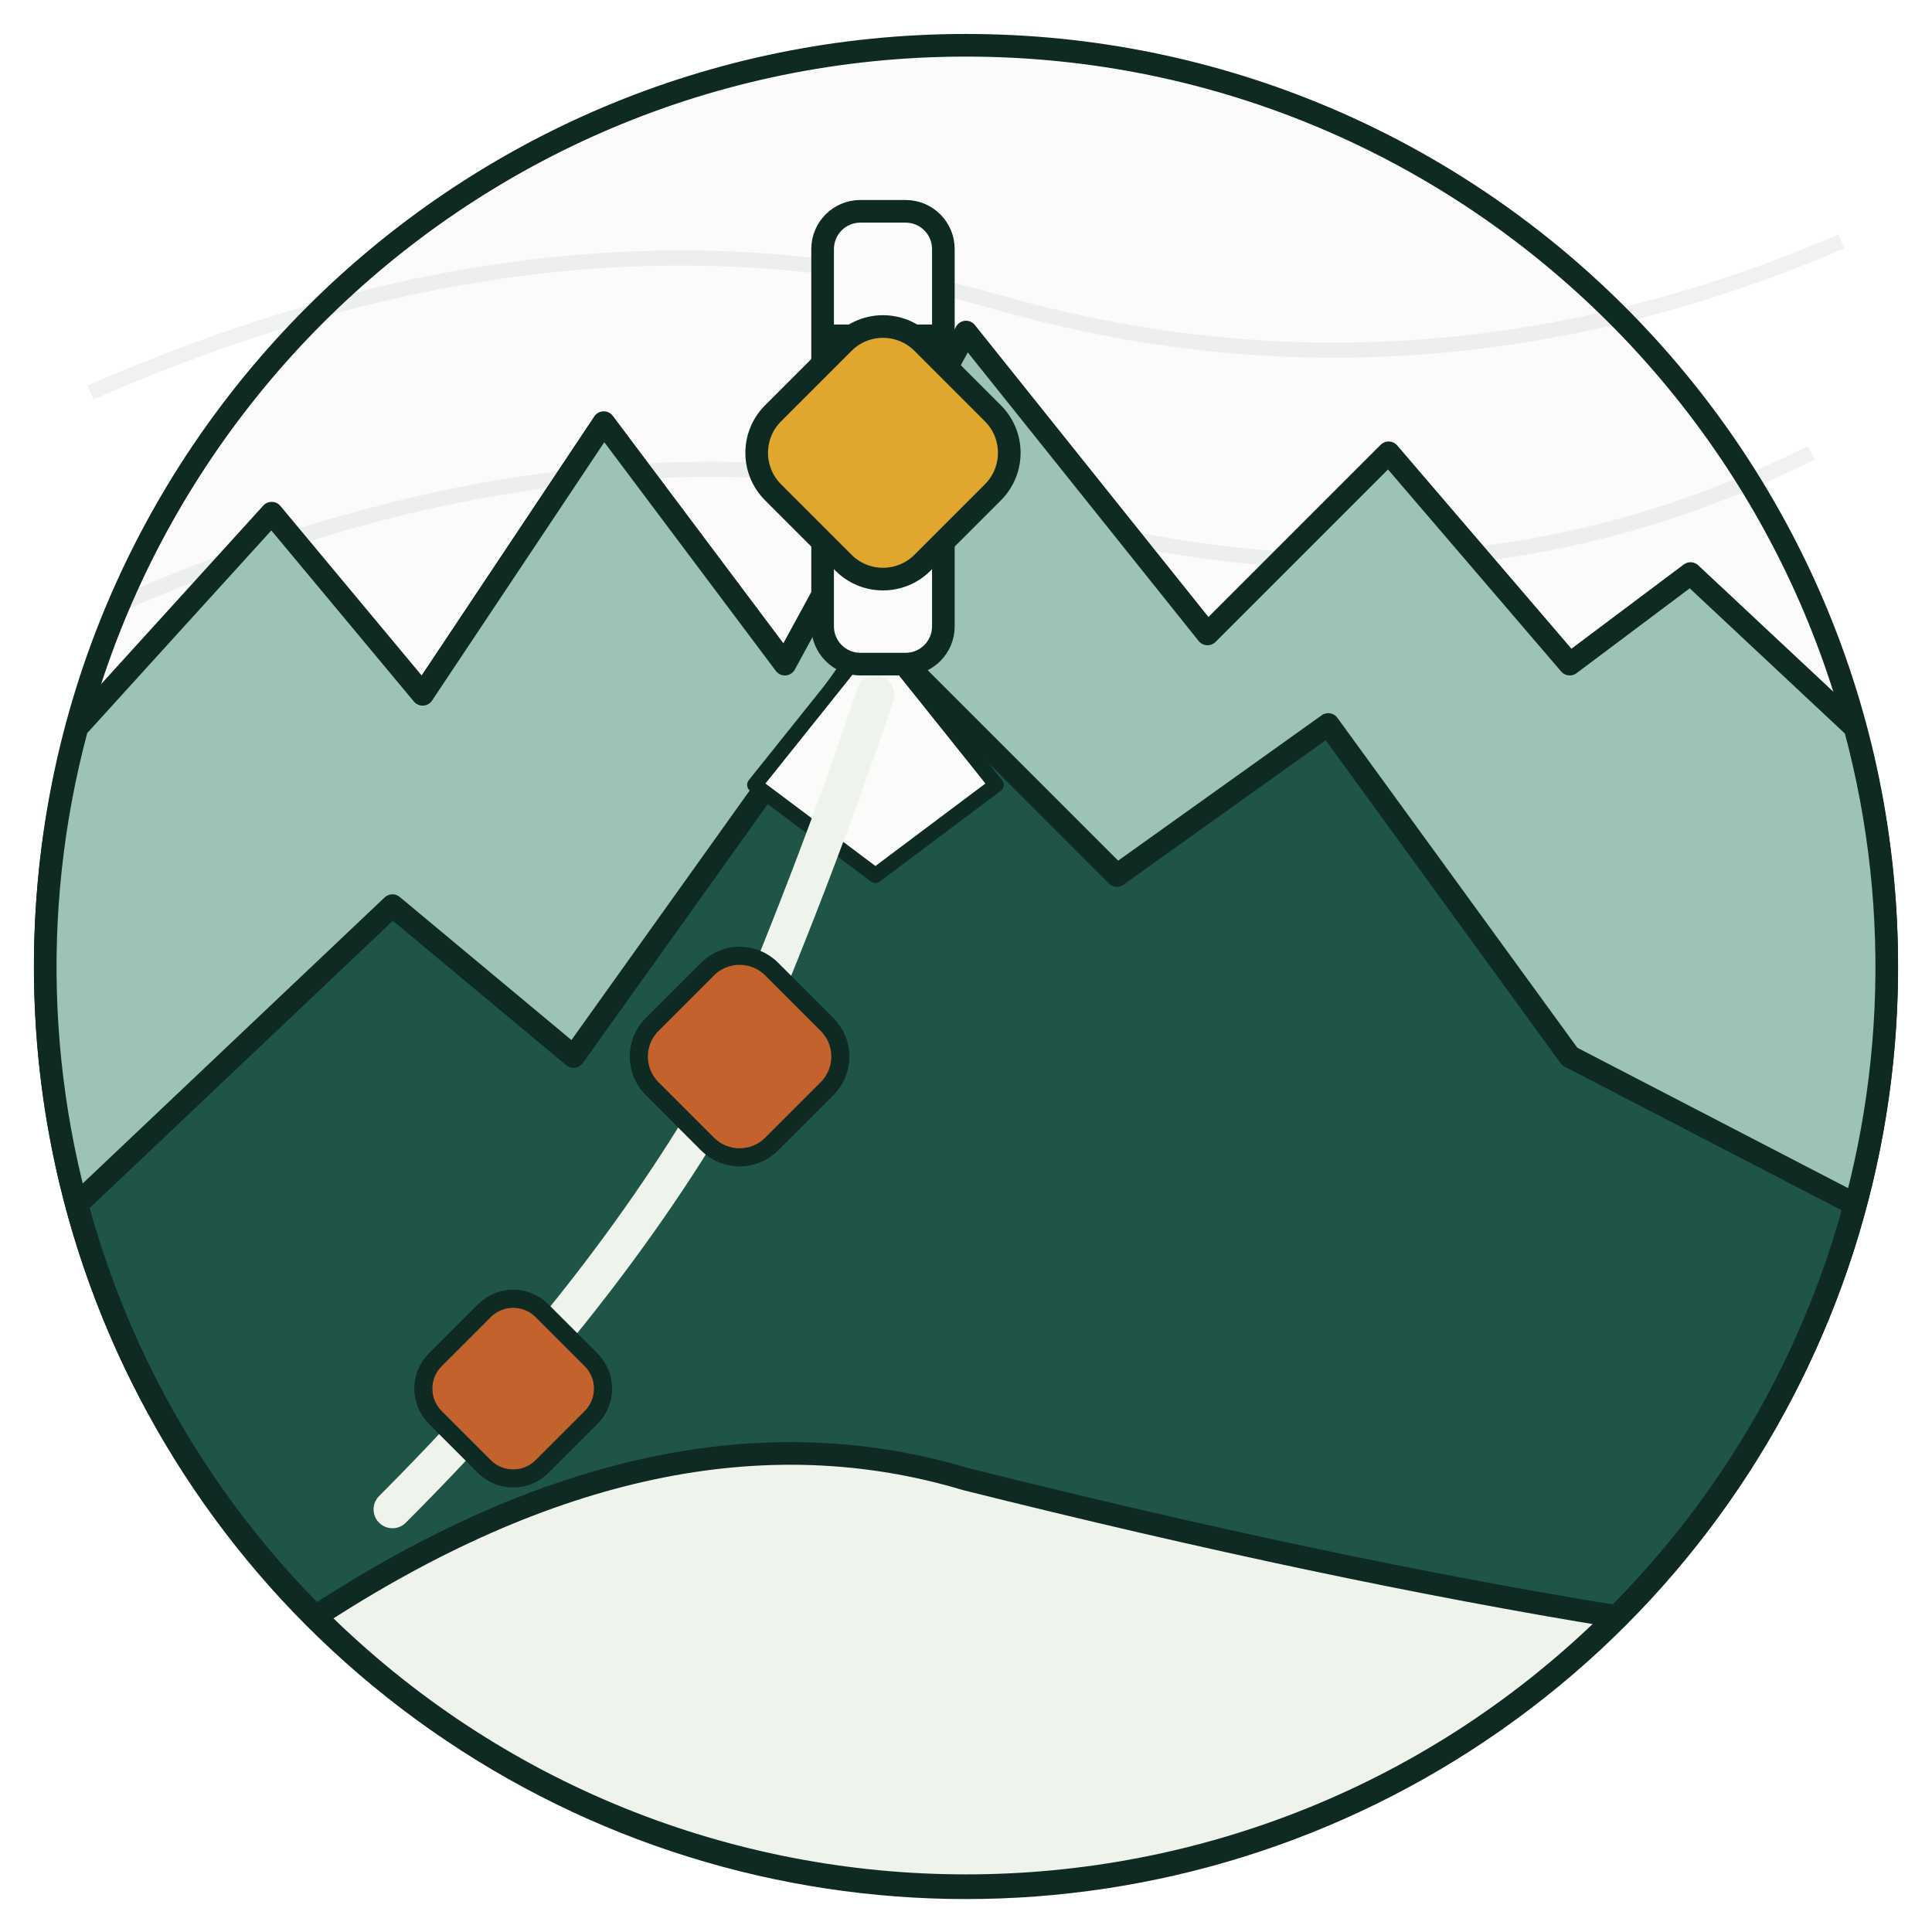
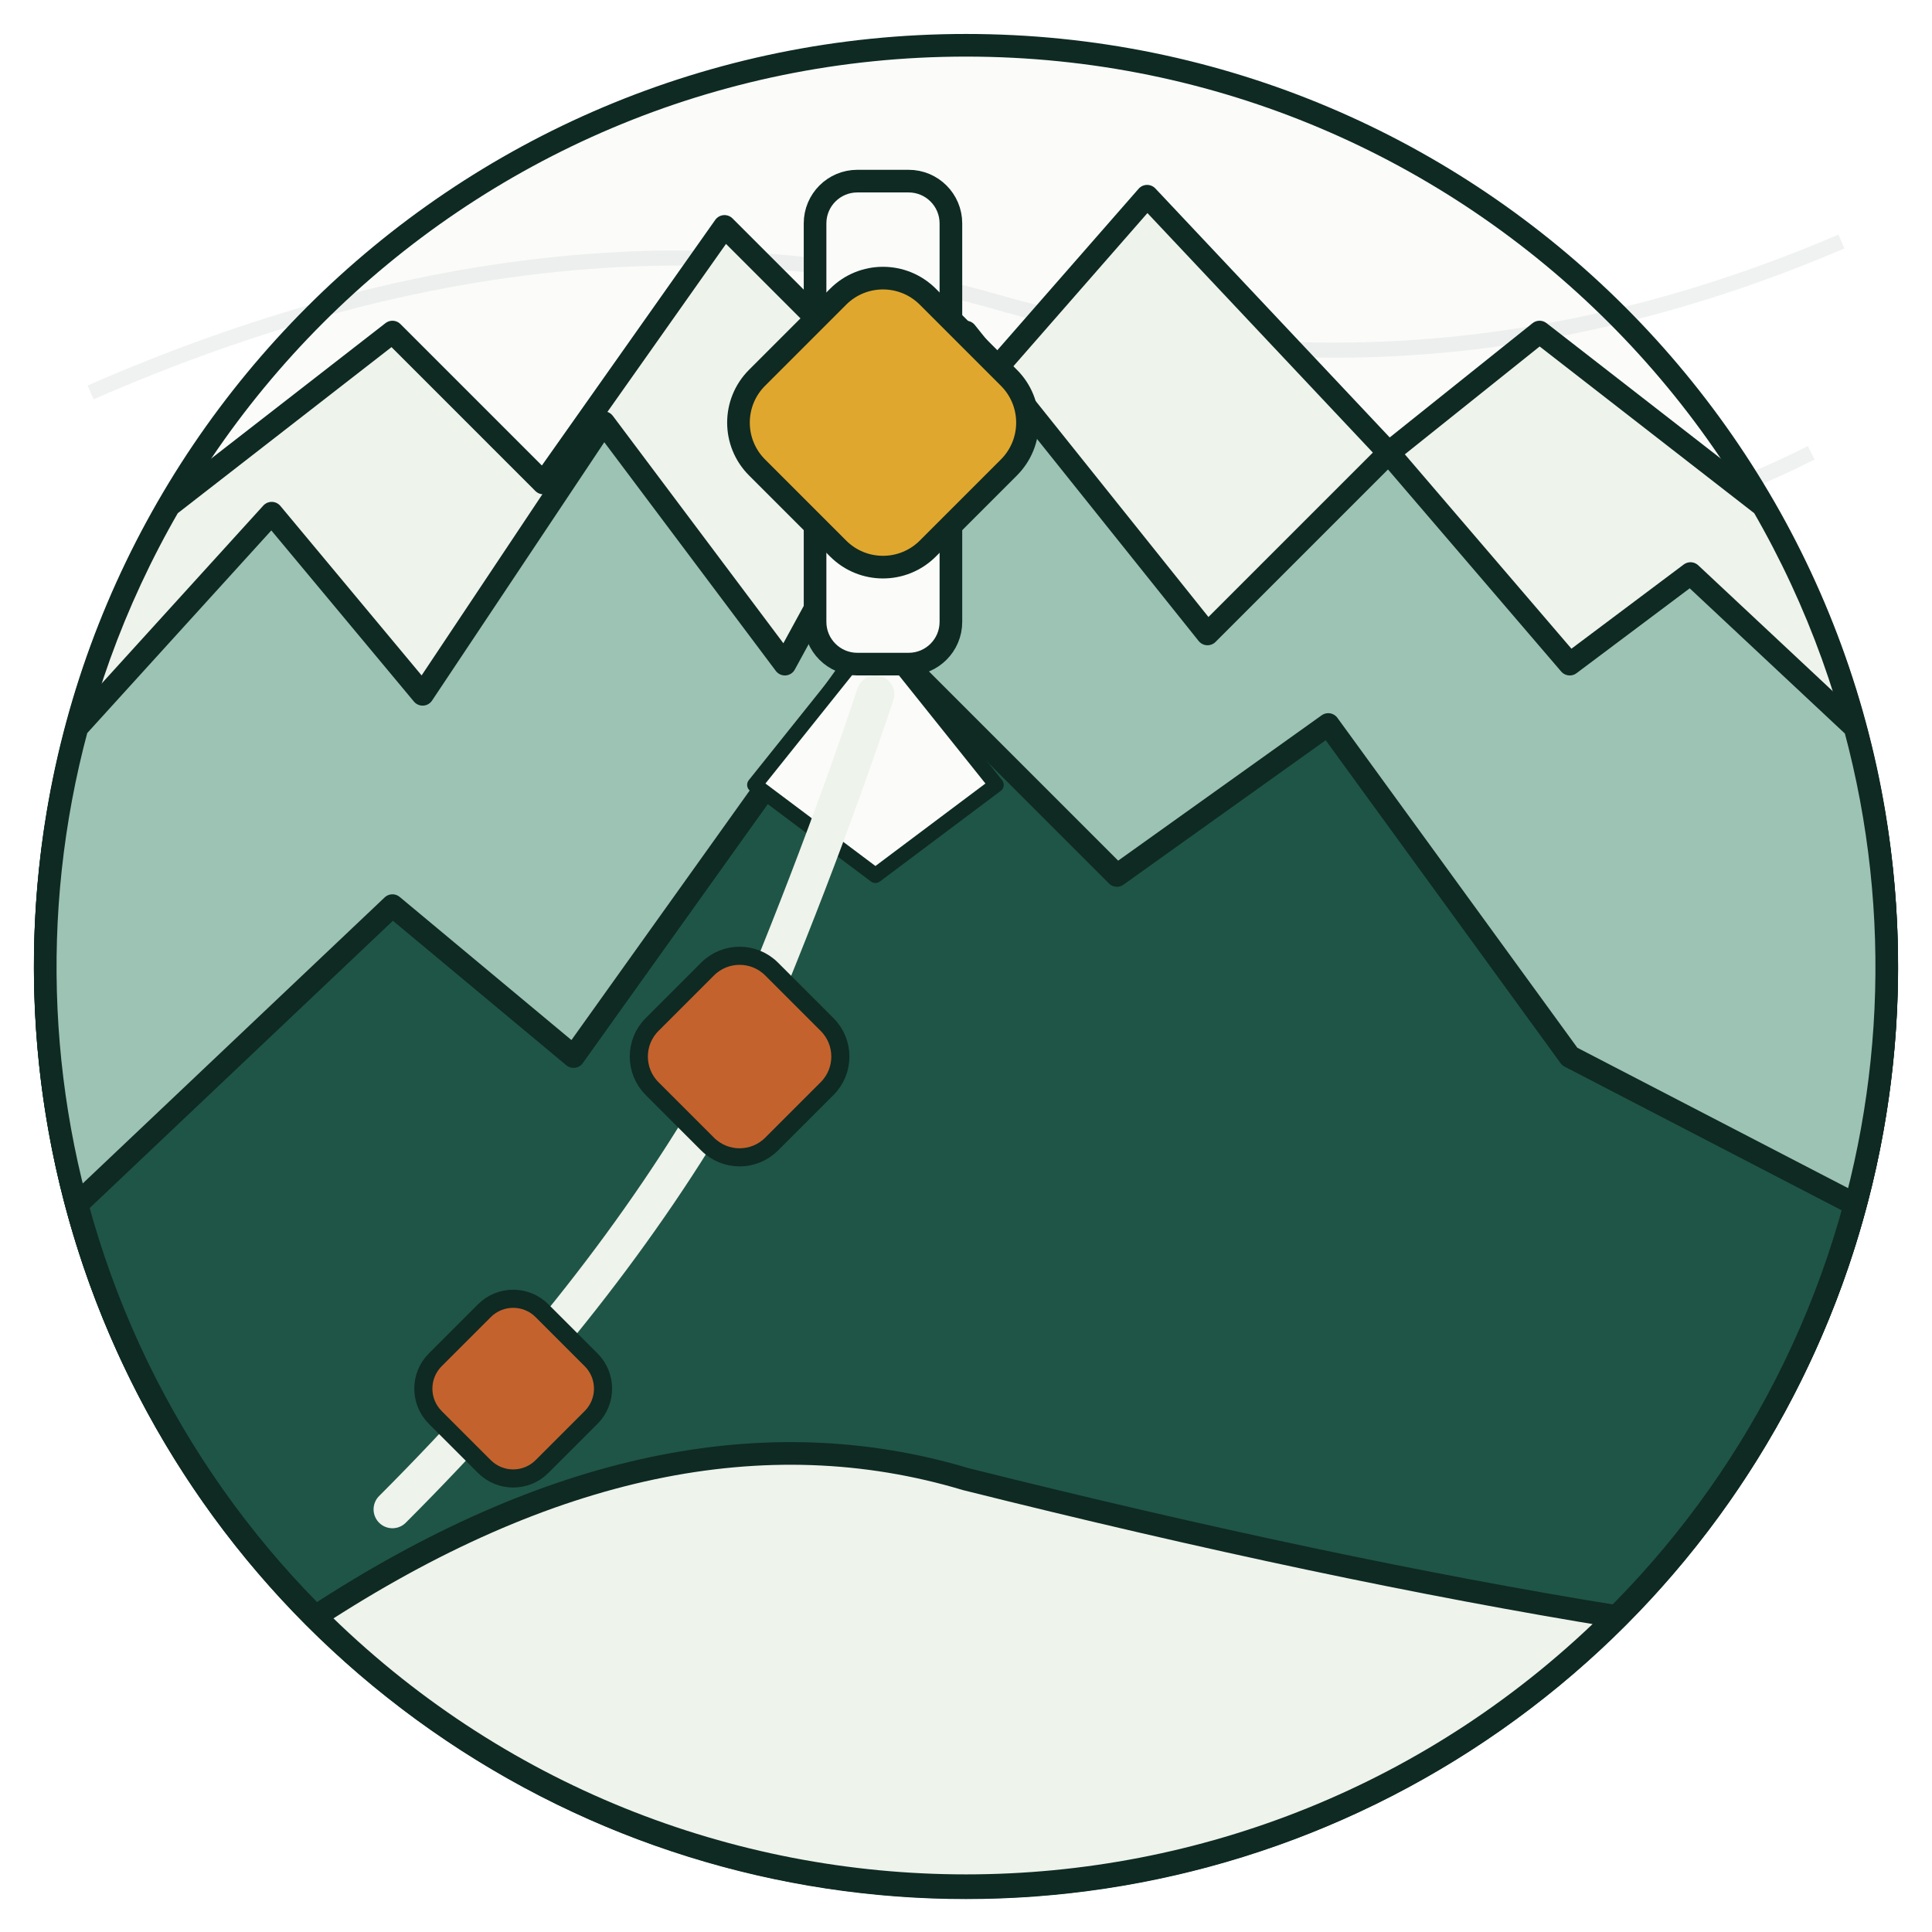
<svg xmlns="http://www.w3.org/2000/svg" viewBox="0 0 128 128" role="img">
  <circle cx="64" cy="64" r="61" fill="#FBFCFA" stroke="#0E2A23" stroke-width="1.5" />
  <g fill="none" stroke="#0E2A23" stroke-opacity="0.06" stroke-width="1">
    <path d="M6 26 Q38 12 66 20 Q94 28 122 16" />
    <path d="M8 40 Q40 26 68 34 Q96 42 120 30" />
  </g>
+   <path d="M11.2 33.5 L26 22 L36 32 L48 15 L62 29 L76 13 L92 30 L102 22 L116.8 33.5 A61 61 0 1 1 11.2 33.5 Z" fill="#EEF3EC" stroke="#0E2A23" stroke-width="1.5" stroke-linejoin="round" />
  <path d="M5.1 48.2 L18 34 L28 46 L40 28 L52 44 L64 22 L80 42 L92 30 L104 44 L112 38 L122.9 48.2 A61 61 0 1 1 5.1 48.2 Z" fill="#9CC3B4" stroke="#0E2A23" stroke-width="1.5" stroke-linejoin="round" />
  <path d="M5.1 79.8 L26 60 L38 70 L58 42 L74 58 L88 48 L104 70 L122.9 79.8 A61 61 0 0 1 5.1 79.8 Z" fill="#1F5546" stroke="#0E2A23" stroke-width="1.5" stroke-linejoin="round" />
  <path d="M50 52 L58 42 L66 52 L58 58 Z" fill="#FBFCFA" stroke="#0E2A23" stroke-width="1" stroke-linejoin="round" />
  <path d="M20.9 107.1 Q44 92 64 98 Q88 104 107.1 107.1 A61 61 0 0 1 20.9 107.1 Z" fill="#EEF3EC" stroke="#0E2A23" stroke-width="1.5" />
  <path d="M26 100 Q40 86 48 72 Q54 58 58 46" fill="none" stroke="#EEF3EC" stroke-width="2.5" stroke-linecap="round" />
  <g fill="#C4622D" stroke="#0E2A23" stroke-width="1.2">
    <rect x="-5" y="-5" width="10" height="10" rx="2.7" transform="translate(34 92) rotate(45)" />
    <rect x="-5.6" y="-5.6" width="11.2" height="11.2" rx="3" transform="translate(49 70) rotate(45)" />
  </g>
-   <rect x="54.5" y="14" width="8" height="30" rx="2.5" fill="#FBFCFA" stroke="#0E2A23" stroke-width="1.5" />
-   <path d="M54.5 22 H62.5" stroke="#0E2A23" stroke-width="1" />
-   <rect x="-7" y="-7" width="14" height="14" rx="3.7" transform="translate(58.5 30) rotate(45)" fill="#E0A72E" stroke="#0E2A23" stroke-width="1.5" />
+   <rect x="54" y="12" width="9" height="32" rx="2.8" fill="#FBFCFA" stroke="#0E2A23" stroke-width="1.5" />
+   <path d="M54 21 H63" stroke="#0E2A23" stroke-width="1" />
+   <rect x="-8" y="-8" width="16" height="16" rx="4.2" transform="translate(58.5 28) rotate(45)" fill="#E0A72E" stroke="#0E2A23" stroke-width="1.5" />
</svg>
